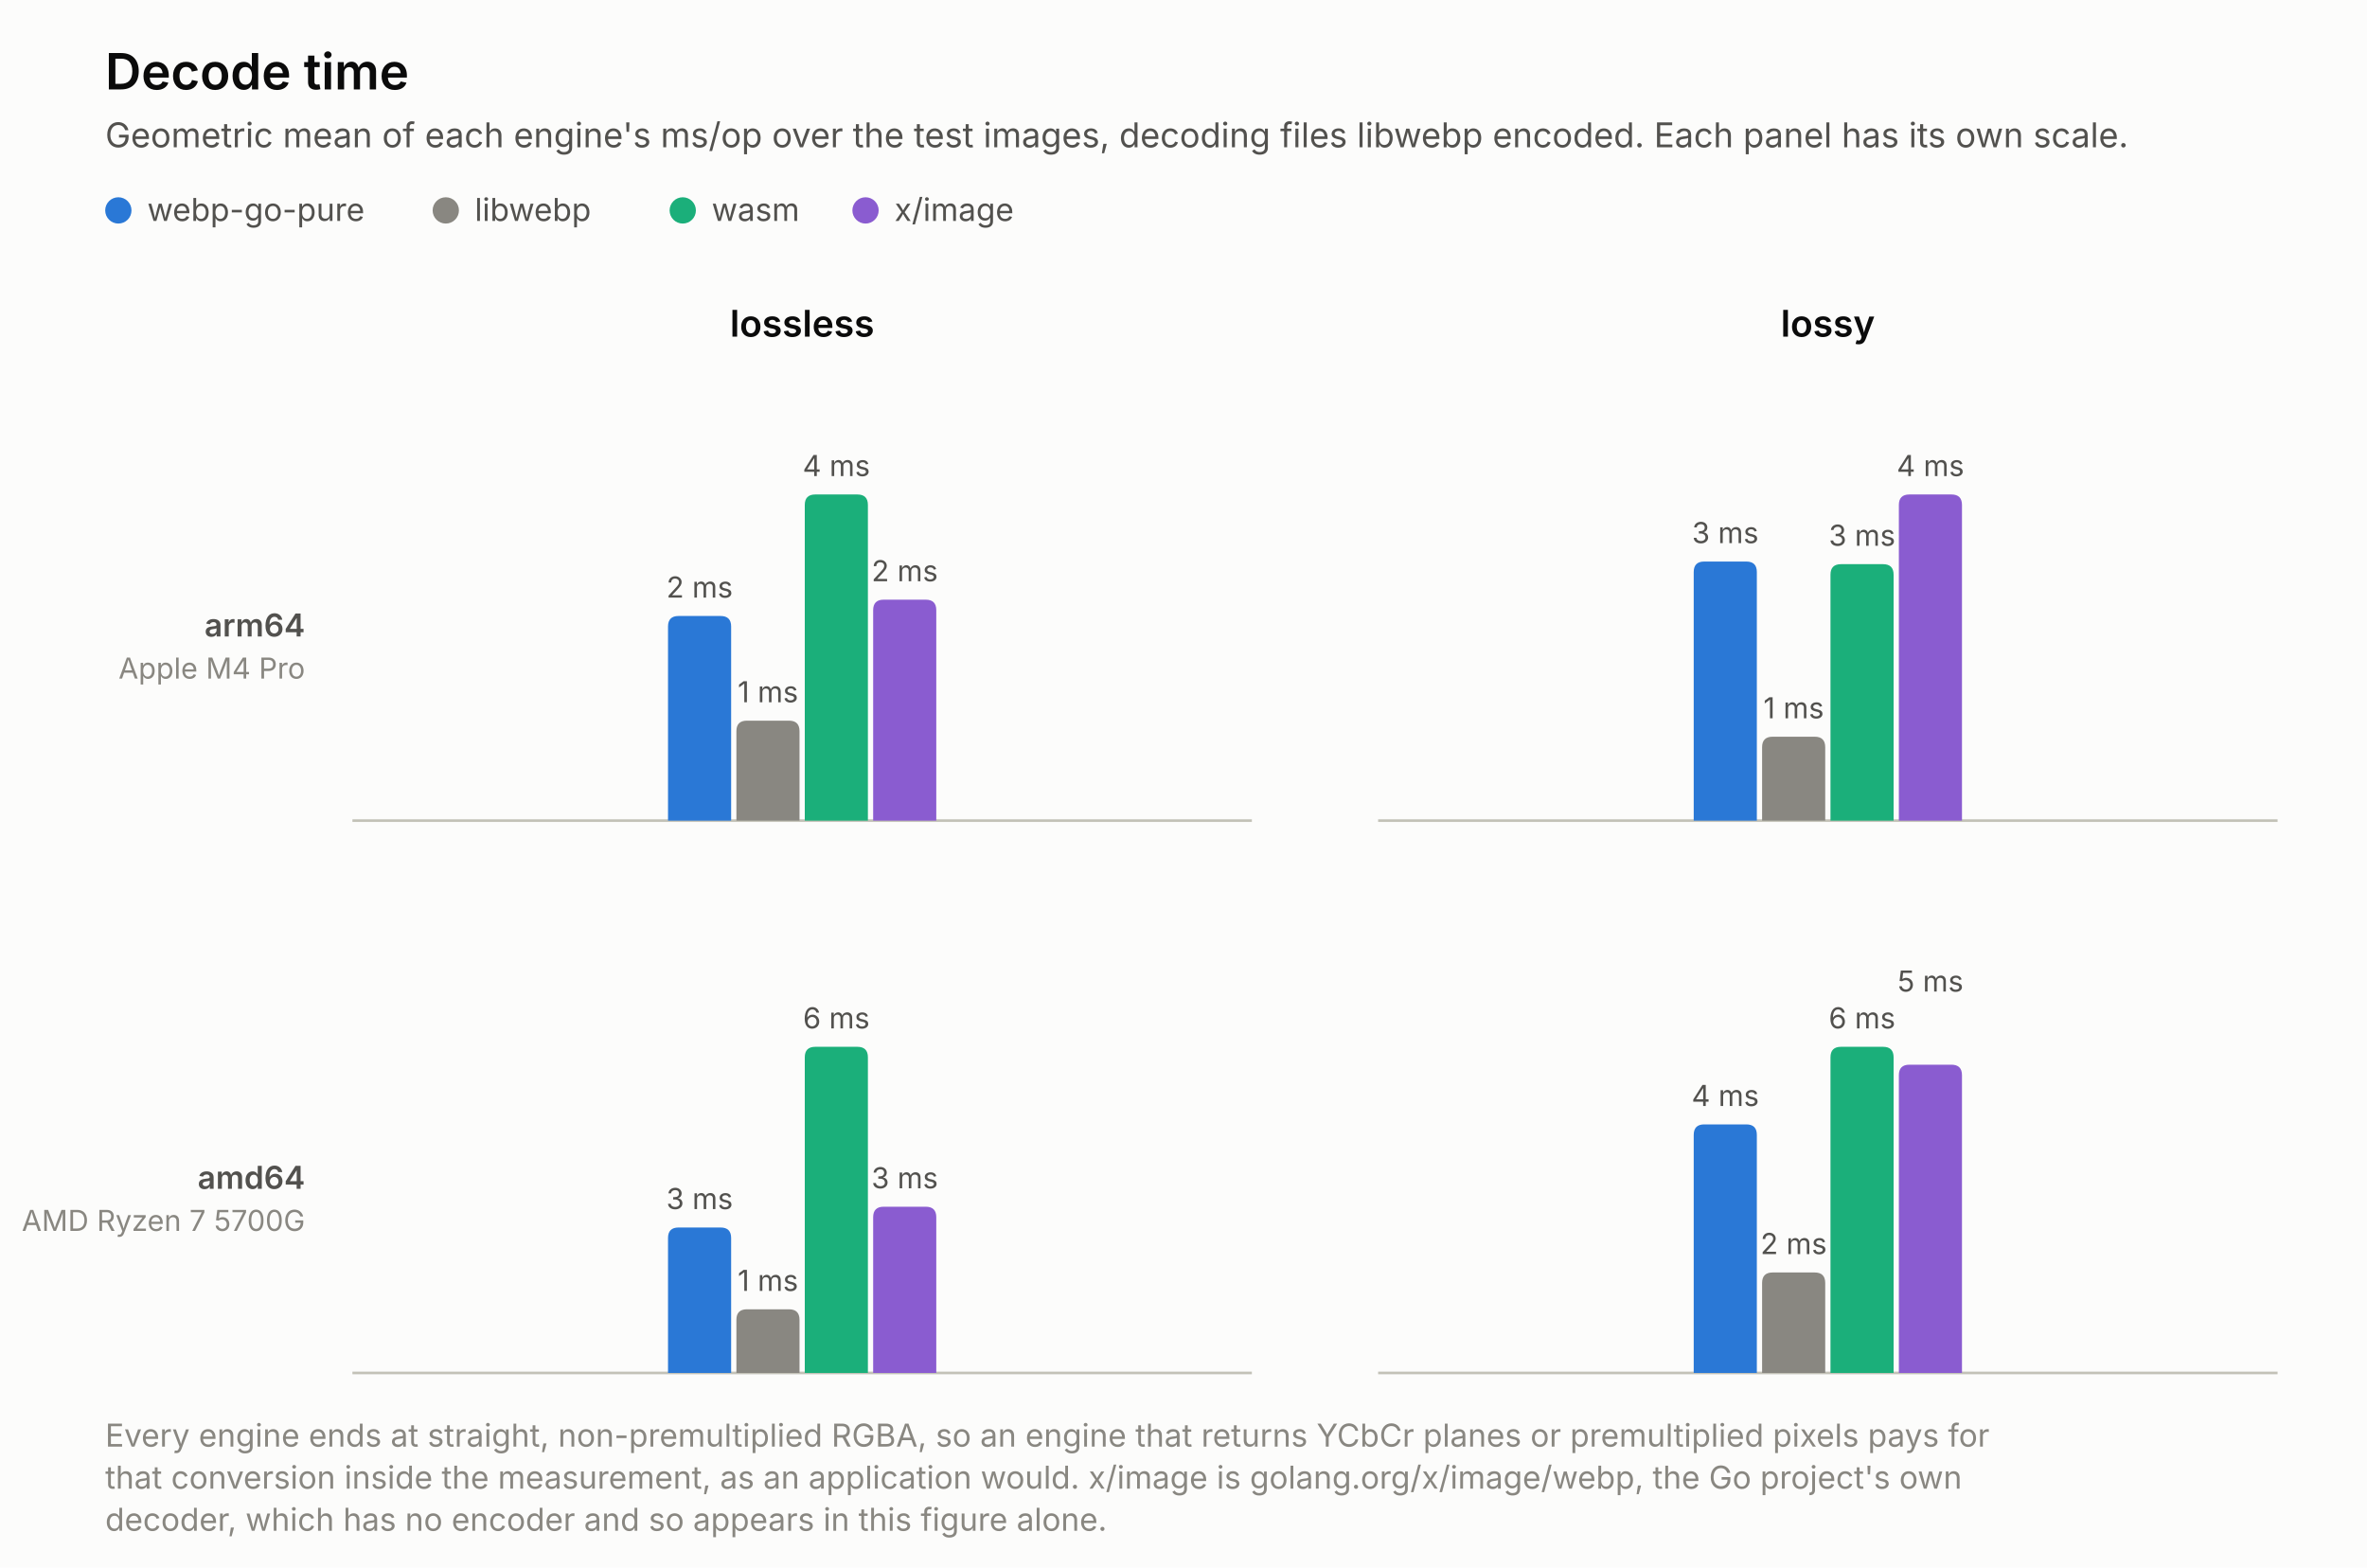
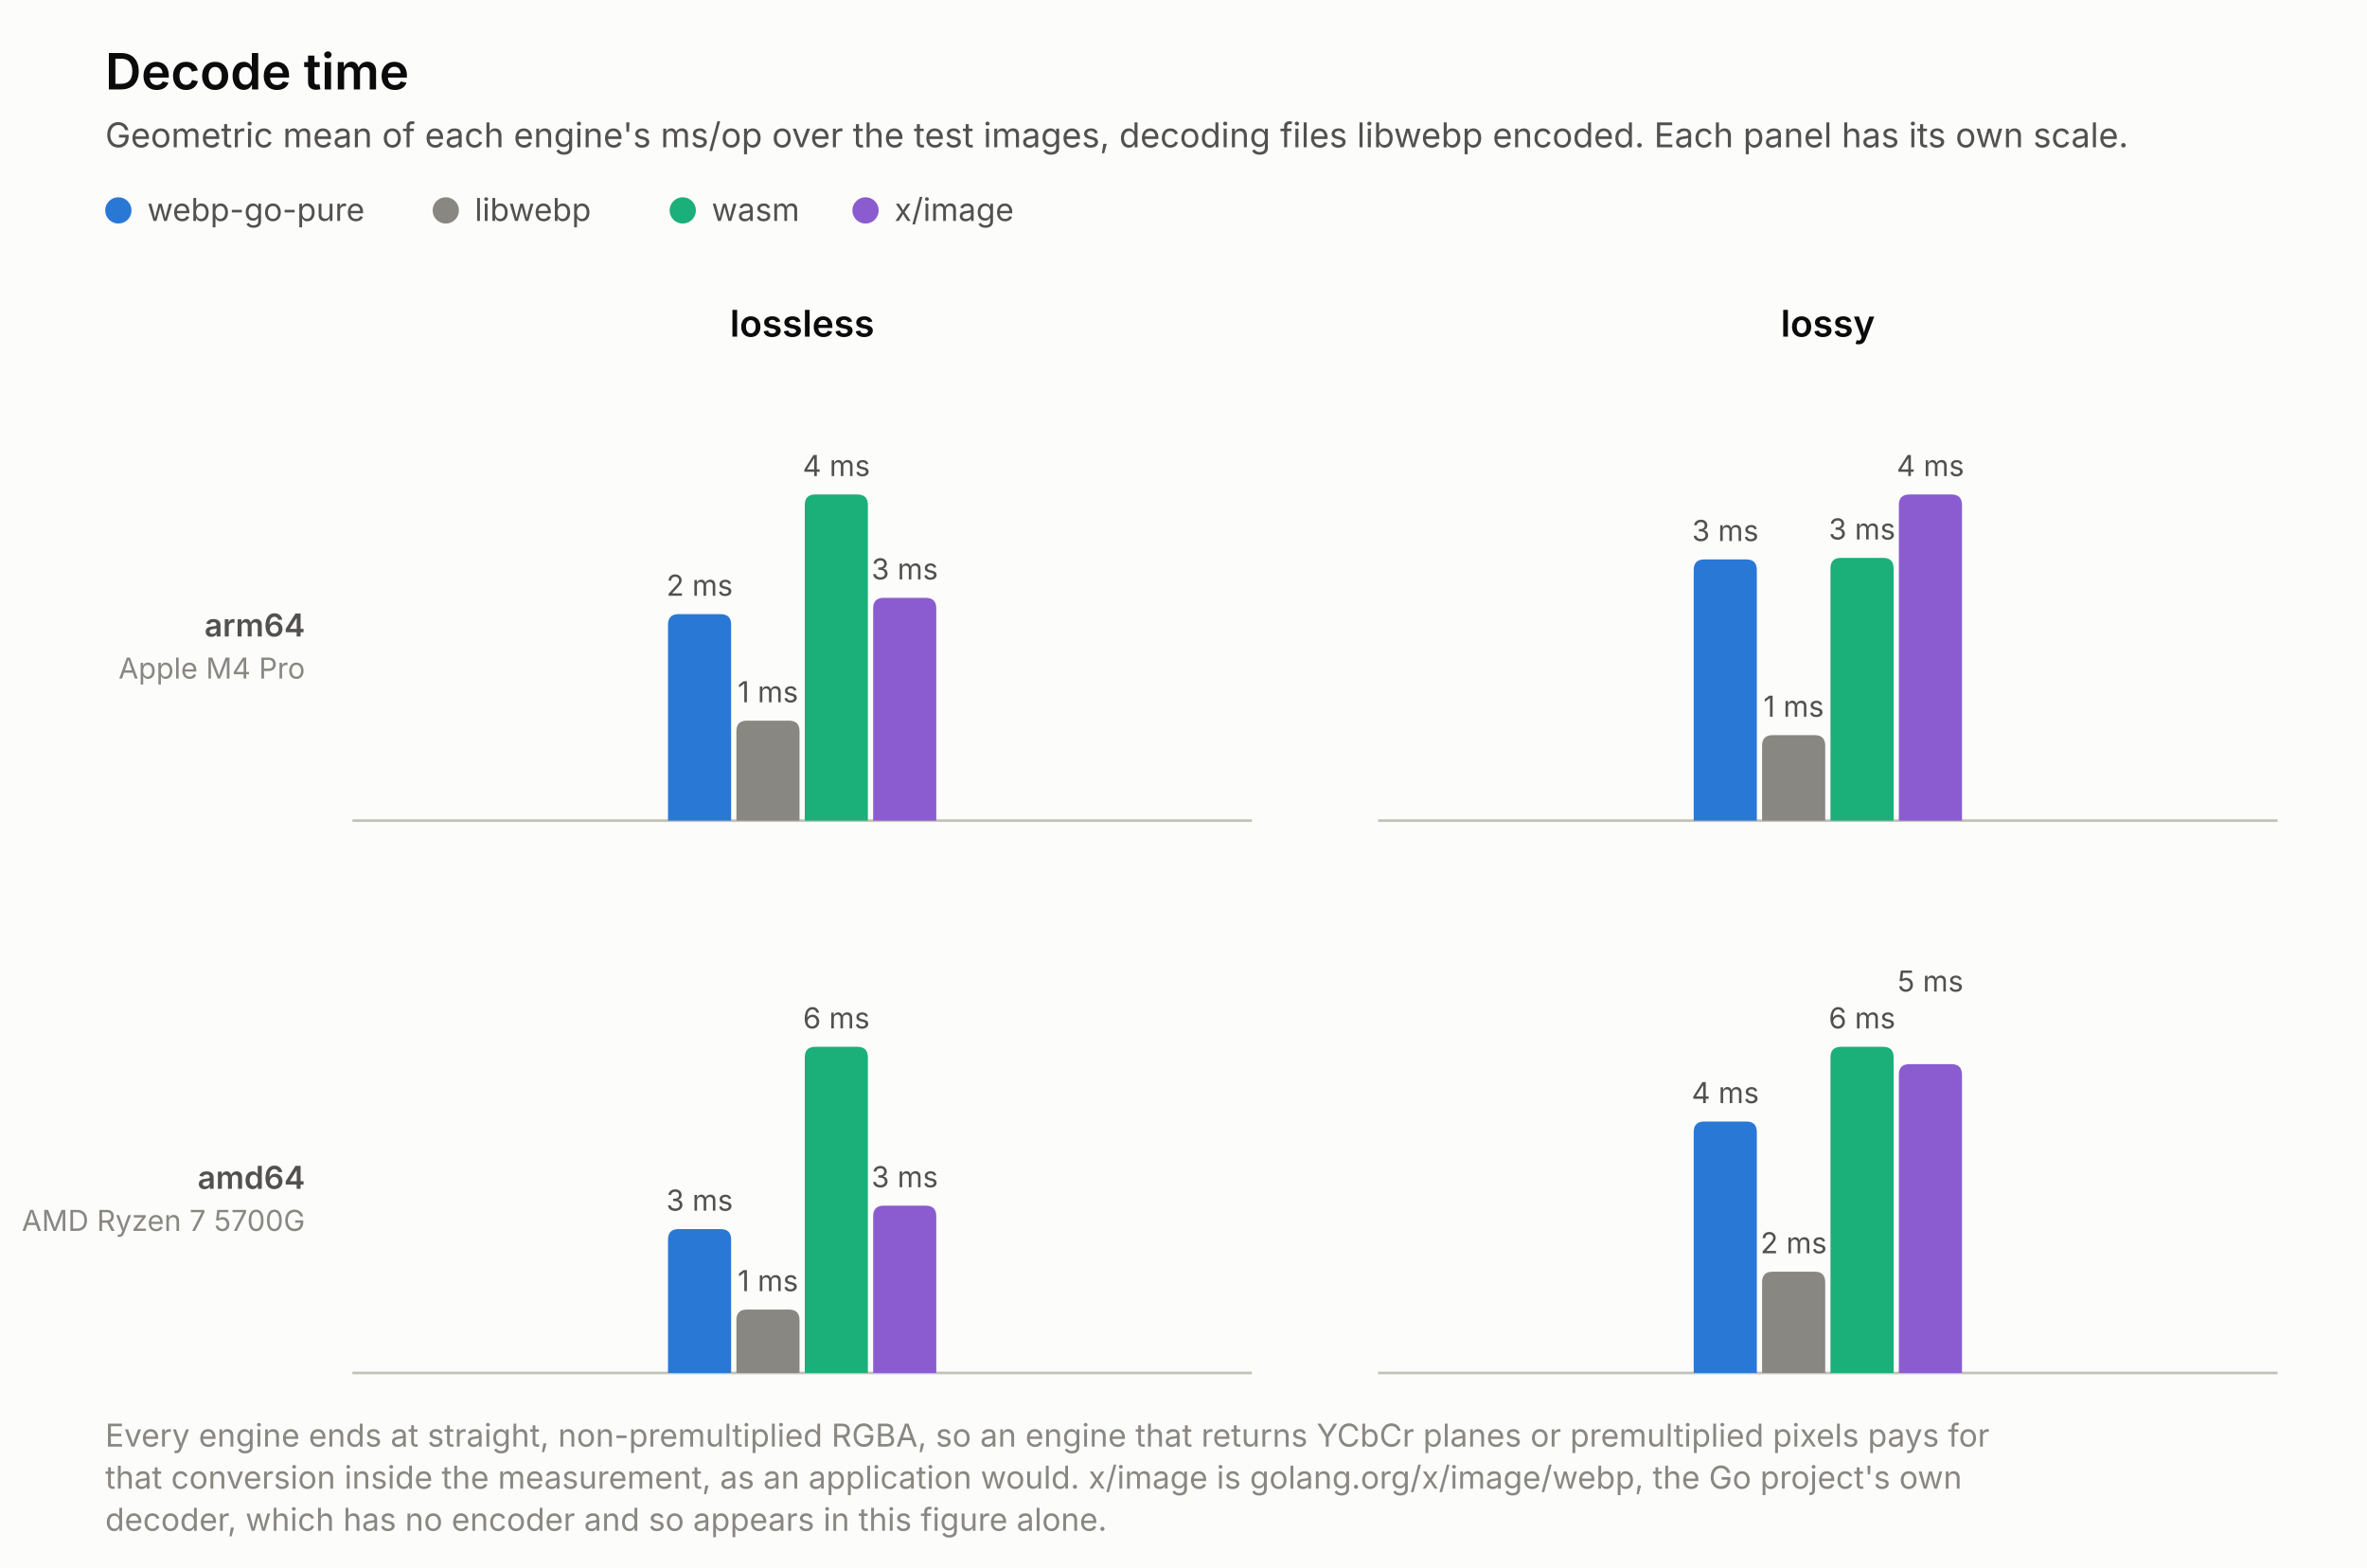
<svg xmlns="http://www.w3.org/2000/svg" width="900" height="596" viewBox="0 0 900 596" role="img">
  <rect width="900" height="596" fill="#fcfcfb" />
  <text x="40.0" y="34.0" font-family="system-ui, -apple-system, &quot;Segoe UI&quot;, sans-serif" font-size="19" fill="#0b0b0b" text-anchor="start" font-weight="600">Decode time</text>
  <text x="40.0" y="56.0" font-family="system-ui, -apple-system, &quot;Segoe UI&quot;, sans-serif" font-size="13" fill="#52514e" text-anchor="start">Geometric mean of each engine's ms/op over the test images, decoding files libwebp encoded. Each panel has its own scale.</text>
  <circle cx="45.0" cy="80.0" r="5.0" fill="#2a78d6" />
  <text x="56.0" y="84.0" font-family="system-ui, -apple-system, &quot;Segoe UI&quot;, sans-serif" font-size="12" fill="#52514e" text-anchor="start">webp-go-pure</text>
  <circle cx="169.5" cy="80.0" r="5.0" fill="#898781" />
  <text x="180.5" y="84.0" font-family="system-ui, -apple-system, &quot;Segoe UI&quot;, sans-serif" font-size="12" fill="#52514e" text-anchor="start">libwebp</text>
  <circle cx="259.6" cy="80.0" r="5.0" fill="#1baf7a" />
  <text x="270.6" y="84.0" font-family="system-ui, -apple-system, &quot;Segoe UI&quot;, sans-serif" font-size="12" fill="#52514e" text-anchor="start">wasm</text>
  <circle cx="329.1" cy="80.0" r="5.0" fill="#8a5cd0" />
  <text x="340.1" y="84.0" font-family="system-ui, -apple-system, &quot;Segoe UI&quot;, sans-serif" font-size="12" fill="#52514e" text-anchor="start">x/image</text>
  <text x="305.0" y="128.0" font-family="system-ui, -apple-system, &quot;Segoe UI&quot;, sans-serif" font-size="14" fill="#0b0b0b" text-anchor="middle" font-weight="600">lossless</text>
  <text x="695.0" y="128.0" font-family="system-ui, -apple-system, &quot;Segoe UI&quot;, sans-serif" font-size="14" fill="#0b0b0b" text-anchor="middle" font-weight="600">lossy</text>
  <text x="116.0" y="242.0" font-family="system-ui, -apple-system, &quot;Segoe UI&quot;, sans-serif" font-size="12" fill="#52514e" text-anchor="end" font-weight="600">arm64</text>
  <text x="116.0" y="258.0" font-family="system-ui, -apple-system, &quot;Segoe UI&quot;, sans-serif" font-size="11" fill="#898781" text-anchor="end">Apple M4 Pro</text>
  <line x1="134.0" y1="312.0" x2="476.0" y2="312.0" stroke="#c3c2b7" stroke-width="1.0" />
-   <path d="M 254.0 312.0 L 254.0 238.2 Q 254.0 234.2 258.0 234.2 L 274.0 234.2 Q 278.0 234.2 278.0 238.2 L 278.0 312.0 Z" fill="#2a78d6" />
+   <path d="M 254.0 312.0 L 254.0 237.5 Q 254.0 233.5 258.0 233.5 L 274.0 233.5 Q 278.0 233.5 278.0 237.5 L 278.0 312.0 Z" fill="#2a78d6" />
  <path d="M 280.0 312.0 L 280.0 278.0 Q 280.0 274.0 284.0 274.0 L 300.0 274.0 Q 304.0 274.0 304.0 278.0 L 304.0 312.0 Z" fill="#898781" />
  <path d="M 306.0 312.0 L 306.0 192.0 Q 306.0 188.0 310.0 188.0 L 326.0 188.0 Q 330.0 188.0 330.0 192.0 L 330.0 312.0 Z" fill="#1baf7a" />
-   <path d="M 332.0 312.0 L 332.0 232.0 Q 332.0 228.0 336.0 228.0 L 352.0 228.0 Q 356.0 228.0 356.0 232.0 L 356.0 312.0 Z" fill="#8a5cd0" />
-   <text x="266.0" y="227.2" font-family="system-ui, -apple-system, &quot;Segoe UI&quot;, sans-serif" font-size="11" fill="#52514e" text-anchor="middle" stroke="#fcfcfb" stroke-width="3" paint-order="stroke" style="font-variant-numeric:tabular-nums">2 ms</text>
+   <path d="M 332.0 312.0 L 332.0 231.3 Q 332.0 227.3 336.0 227.3 L 352.0 227.3 Q 356.0 227.3 356.0 231.3 L 356.0 312.0 Z" fill="#8a5cd0" />
+   <text x="266.0" y="226.5" font-family="system-ui, -apple-system, &quot;Segoe UI&quot;, sans-serif" font-size="11" fill="#52514e" text-anchor="middle" stroke="#fcfcfb" stroke-width="3" paint-order="stroke" style="font-variant-numeric:tabular-nums">2 ms</text>
  <text x="292.0" y="267.0" font-family="system-ui, -apple-system, &quot;Segoe UI&quot;, sans-serif" font-size="11" fill="#52514e" text-anchor="middle" stroke="#fcfcfb" stroke-width="3" paint-order="stroke" style="font-variant-numeric:tabular-nums">1 ms</text>
  <text x="318.0" y="181.0" font-family="system-ui, -apple-system, &quot;Segoe UI&quot;, sans-serif" font-size="11" fill="#52514e" text-anchor="middle" stroke="#fcfcfb" stroke-width="3" paint-order="stroke" style="font-variant-numeric:tabular-nums">4 ms</text>
-   <text x="344.0" y="221.0" font-family="system-ui, -apple-system, &quot;Segoe UI&quot;, sans-serif" font-size="11" fill="#52514e" text-anchor="middle" stroke="#fcfcfb" stroke-width="3" paint-order="stroke" style="font-variant-numeric:tabular-nums">2 ms</text>
+   <text x="344.0" y="220.3" font-family="system-ui, -apple-system, &quot;Segoe UI&quot;, sans-serif" font-size="11" fill="#52514e" text-anchor="middle" stroke="#fcfcfb" stroke-width="3" paint-order="stroke" style="font-variant-numeric:tabular-nums">3 ms</text>
  <line x1="524.0" y1="312.0" x2="866.0" y2="312.0" stroke="#c3c2b7" stroke-width="1.0" />
-   <path d="M 644.0 312.0 L 644.0 217.5 Q 644.0 213.5 648.0 213.5 L 664.0 213.5 Q 668.0 213.5 668.0 217.5 L 668.0 312.0 Z" fill="#2a78d6" />
-   <path d="M 670.0 312.0 L 670.0 284.1 Q 670.0 280.1 674.0 280.1 L 690.0 280.1 Q 694.0 280.1 694.0 284.1 L 694.0 312.0 Z" fill="#898781" />
-   <path d="M 696.0 312.0 L 696.0 218.5 Q 696.0 214.5 700.0 214.5 L 716.0 214.5 Q 720.0 214.5 720.0 218.5 L 720.0 312.0 Z" fill="#1baf7a" />
+   <path d="M 644.0 312.0 L 644.0 216.7 Q 644.0 212.7 648.0 212.7 L 664.0 212.7 Q 668.0 212.7 668.0 216.7 L 668.0 312.0 Z" fill="#2a78d6" />
+   <path d="M 670.0 312.0 L 670.0 283.5 Q 670.0 279.5 674.0 279.5 L 690.0 279.5 Q 694.0 279.5 694.0 283.5 L 694.0 312.0 Z" fill="#898781" />
+   <path d="M 696.0 312.0 L 696.0 216.1 Q 696.0 212.1 700.0 212.1 L 716.0 212.1 Q 720.0 212.1 720.0 216.1 L 720.0 312.0 Z" fill="#1baf7a" />
  <path d="M 722.0 312.0 L 722.0 192.0 Q 722.0 188.0 726.0 188.0 L 742.0 188.0 Q 746.0 188.0 746.0 192.0 L 746.0 312.0 Z" fill="#8a5cd0" />
-   <text x="656.0" y="206.5" font-family="system-ui, -apple-system, &quot;Segoe UI&quot;, sans-serif" font-size="11" fill="#52514e" text-anchor="middle" stroke="#fcfcfb" stroke-width="3" paint-order="stroke" style="font-variant-numeric:tabular-nums">3 ms</text>
-   <text x="682.0" y="273.1" font-family="system-ui, -apple-system, &quot;Segoe UI&quot;, sans-serif" font-size="11" fill="#52514e" text-anchor="middle" stroke="#fcfcfb" stroke-width="3" paint-order="stroke" style="font-variant-numeric:tabular-nums">1 ms</text>
-   <text x="708.0" y="207.5" font-family="system-ui, -apple-system, &quot;Segoe UI&quot;, sans-serif" font-size="11" fill="#52514e" text-anchor="middle" stroke="#fcfcfb" stroke-width="3" paint-order="stroke" style="font-variant-numeric:tabular-nums">3 ms</text>
+   <text x="656.0" y="205.7" font-family="system-ui, -apple-system, &quot;Segoe UI&quot;, sans-serif" font-size="11" fill="#52514e" text-anchor="middle" stroke="#fcfcfb" stroke-width="3" paint-order="stroke" style="font-variant-numeric:tabular-nums">3 ms</text>
+   <text x="682.0" y="272.5" font-family="system-ui, -apple-system, &quot;Segoe UI&quot;, sans-serif" font-size="11" fill="#52514e" text-anchor="middle" stroke="#fcfcfb" stroke-width="3" paint-order="stroke" style="font-variant-numeric:tabular-nums">1 ms</text>
+   <text x="708.0" y="205.1" font-family="system-ui, -apple-system, &quot;Segoe UI&quot;, sans-serif" font-size="11" fill="#52514e" text-anchor="middle" stroke="#fcfcfb" stroke-width="3" paint-order="stroke" style="font-variant-numeric:tabular-nums">3 ms</text>
  <text x="734.0" y="181.0" font-family="system-ui, -apple-system, &quot;Segoe UI&quot;, sans-serif" font-size="11" fill="#52514e" text-anchor="middle" stroke="#fcfcfb" stroke-width="3" paint-order="stroke" style="font-variant-numeric:tabular-nums">4 ms</text>
  <text x="116.0" y="452.0" font-family="system-ui, -apple-system, &quot;Segoe UI&quot;, sans-serif" font-size="12" fill="#52514e" text-anchor="end" font-weight="600">amd64</text>
  <text x="116.0" y="468.0" font-family="system-ui, -apple-system, &quot;Segoe UI&quot;, sans-serif" font-size="11" fill="#898781" text-anchor="end">AMD Ryzen 7 5700G</text>
  <line x1="134.0" y1="522.0" x2="476.0" y2="522.0" stroke="#c3c2b7" stroke-width="1.0" />
-   <path d="M 254.0 522.0 L 254.0 470.7 Q 254.0 466.7 258.0 466.7 L 274.0 466.7 Q 278.0 466.7 278.0 470.7 L 278.0 522.0 Z" fill="#2a78d6" />
-   <path d="M 280.0 522.0 L 280.0 501.8 Q 280.0 497.8 284.0 497.8 L 300.0 497.8 Q 304.0 497.8 304.0 501.8 L 304.0 522.0 Z" fill="#898781" />
+   <path d="M 254.0 522.0 L 254.0 471.3 Q 254.0 467.3 258.0 467.3 L 274.0 467.3 Q 278.0 467.3 278.0 471.3 L 278.0 522.0 Z" fill="#2a78d6" />
+   <path d="M 280.0 522.0 L 280.0 501.9 Q 280.0 497.9 284.0 497.9 L 300.0 497.9 Q 304.0 497.9 304.0 501.9 L 304.0 522.0 Z" fill="#898781" />
  <path d="M 306.0 522.0 L 306.0 402.0 Q 306.0 398.0 310.0 398.0 L 326.0 398.0 Q 330.0 398.0 330.0 402.0 L 330.0 522.0 Z" fill="#1baf7a" />
-   <path d="M 332.0 522.0 L 332.0 462.8 Q 332.0 458.8 336.0 458.8 L 352.0 458.8 Q 356.0 458.8 356.0 462.8 L 356.0 522.0 Z" fill="#8a5cd0" />
-   <text x="266.0" y="459.7" font-family="system-ui, -apple-system, &quot;Segoe UI&quot;, sans-serif" font-size="11" fill="#52514e" text-anchor="middle" stroke="#fcfcfb" stroke-width="3" paint-order="stroke" style="font-variant-numeric:tabular-nums">3 ms</text>
-   <text x="292.0" y="490.8" font-family="system-ui, -apple-system, &quot;Segoe UI&quot;, sans-serif" font-size="11" fill="#52514e" text-anchor="middle" stroke="#fcfcfb" stroke-width="3" paint-order="stroke" style="font-variant-numeric:tabular-nums">1 ms</text>
+   <path d="M 332.0 522.0 L 332.0 462.4 Q 332.0 458.4 336.0 458.4 L 352.0 458.4 Q 356.0 458.4 356.0 462.4 L 356.0 522.0 Z" fill="#8a5cd0" />
+   <text x="266.0" y="460.3" font-family="system-ui, -apple-system, &quot;Segoe UI&quot;, sans-serif" font-size="11" fill="#52514e" text-anchor="middle" stroke="#fcfcfb" stroke-width="3" paint-order="stroke" style="font-variant-numeric:tabular-nums">3 ms</text>
+   <text x="292.0" y="490.9" font-family="system-ui, -apple-system, &quot;Segoe UI&quot;, sans-serif" font-size="11" fill="#52514e" text-anchor="middle" stroke="#fcfcfb" stroke-width="3" paint-order="stroke" style="font-variant-numeric:tabular-nums">1 ms</text>
  <text x="318.0" y="391.0" font-family="system-ui, -apple-system, &quot;Segoe UI&quot;, sans-serif" font-size="11" fill="#52514e" text-anchor="middle" stroke="#fcfcfb" stroke-width="3" paint-order="stroke" style="font-variant-numeric:tabular-nums">6 ms</text>
-   <text x="344.0" y="451.8" font-family="system-ui, -apple-system, &quot;Segoe UI&quot;, sans-serif" font-size="11" fill="#52514e" text-anchor="middle" stroke="#fcfcfb" stroke-width="3" paint-order="stroke" style="font-variant-numeric:tabular-nums">3 ms</text>
+   <text x="344.0" y="451.4" font-family="system-ui, -apple-system, &quot;Segoe UI&quot;, sans-serif" font-size="11" fill="#52514e" text-anchor="middle" stroke="#fcfcfb" stroke-width="3" paint-order="stroke" style="font-variant-numeric:tabular-nums">3 ms</text>
  <line x1="524.0" y1="522.0" x2="866.0" y2="522.0" stroke="#c3c2b7" stroke-width="1.0" />
-   <path d="M 644.0 522.0 L 644.0 431.5 Q 644.0 427.5 648.0 427.5 L 664.0 427.5 Q 668.0 427.5 668.0 431.5 L 668.0 522.0 Z" fill="#2a78d6" />
-   <path d="M 670.0 522.0 L 670.0 487.8 Q 670.0 483.8 674.0 483.8 L 690.0 483.8 Q 694.0 483.8 694.0 487.8 L 694.0 522.0 Z" fill="#898781" />
+   <path d="M 644.0 522.0 L 644.0 430.4 Q 644.0 426.4 648.0 426.4 L 664.0 426.4 Q 668.0 426.4 668.0 430.4 L 668.0 522.0 Z" fill="#2a78d6" />
+   <path d="M 670.0 522.0 L 670.0 487.5 Q 670.0 483.5 674.0 483.5 L 690.0 483.5 Q 694.0 483.5 694.0 487.5 L 694.0 522.0 Z" fill="#898781" />
  <path d="M 696.0 522.0 L 696.0 402.0 Q 696.0 398.0 700.0 398.0 L 716.0 398.0 Q 720.0 398.0 720.0 402.0 L 720.0 522.0 Z" fill="#1baf7a" />
-   <path d="M 722.0 522.0 L 722.0 408.8 Q 722.0 404.8 726.0 404.8 L 742.0 404.8 Q 746.0 404.8 746.0 408.8 L 746.0 522.0 Z" fill="#8a5cd0" />
-   <text x="656.0" y="420.5" font-family="system-ui, -apple-system, &quot;Segoe UI&quot;, sans-serif" font-size="11" fill="#52514e" text-anchor="middle" stroke="#fcfcfb" stroke-width="3" paint-order="stroke" style="font-variant-numeric:tabular-nums">4 ms</text>
-   <text x="682.0" y="476.8" font-family="system-ui, -apple-system, &quot;Segoe UI&quot;, sans-serif" font-size="11" fill="#52514e" text-anchor="middle" stroke="#fcfcfb" stroke-width="3" paint-order="stroke" style="font-variant-numeric:tabular-nums">2 ms</text>
+   <path d="M 722.0 522.0 L 722.0 408.6 Q 722.0 404.6 726.0 404.6 L 742.0 404.6 Q 746.0 404.6 746.0 408.6 L 746.0 522.0 Z" fill="#8a5cd0" />
+   <text x="656.0" y="419.4" font-family="system-ui, -apple-system, &quot;Segoe UI&quot;, sans-serif" font-size="11" fill="#52514e" text-anchor="middle" stroke="#fcfcfb" stroke-width="3" paint-order="stroke" style="font-variant-numeric:tabular-nums">4 ms</text>
+   <text x="682.0" y="476.5" font-family="system-ui, -apple-system, &quot;Segoe UI&quot;, sans-serif" font-size="11" fill="#52514e" text-anchor="middle" stroke="#fcfcfb" stroke-width="3" paint-order="stroke" style="font-variant-numeric:tabular-nums">2 ms</text>
  <text x="708.0" y="391.0" font-family="system-ui, -apple-system, &quot;Segoe UI&quot;, sans-serif" font-size="11" fill="#52514e" text-anchor="middle" stroke="#fcfcfb" stroke-width="3" paint-order="stroke" style="font-variant-numeric:tabular-nums">6 ms</text>
  <text x="734.0" y="377.0" font-family="system-ui, -apple-system, &quot;Segoe UI&quot;, sans-serif" font-size="11" fill="#52514e" text-anchor="middle" stroke="#fcfcfb" stroke-width="3" paint-order="stroke" style="font-variant-numeric:tabular-nums">5 ms</text>
  <text x="40.0" y="550.0" font-family="system-ui, -apple-system, &quot;Segoe UI&quot;, sans-serif" font-size="12" fill="#898781" text-anchor="start">Every engine ends at straight, non-premultiplied RGBA, so an engine that returns YCbCr planes or premultiplied pixels pays for</text>
  <text x="40.0" y="566.0" font-family="system-ui, -apple-system, &quot;Segoe UI&quot;, sans-serif" font-size="12" fill="#898781" text-anchor="start">that conversion inside the measurement, as an application would. x/image is golang.org/x/image/webp, the Go project's own</text>
  <text x="40.0" y="582.0" font-family="system-ui, -apple-system, &quot;Segoe UI&quot;, sans-serif" font-size="12" fill="#898781" text-anchor="start">decoder, which has no encoder and so appears in this figure alone.</text>
</svg>
